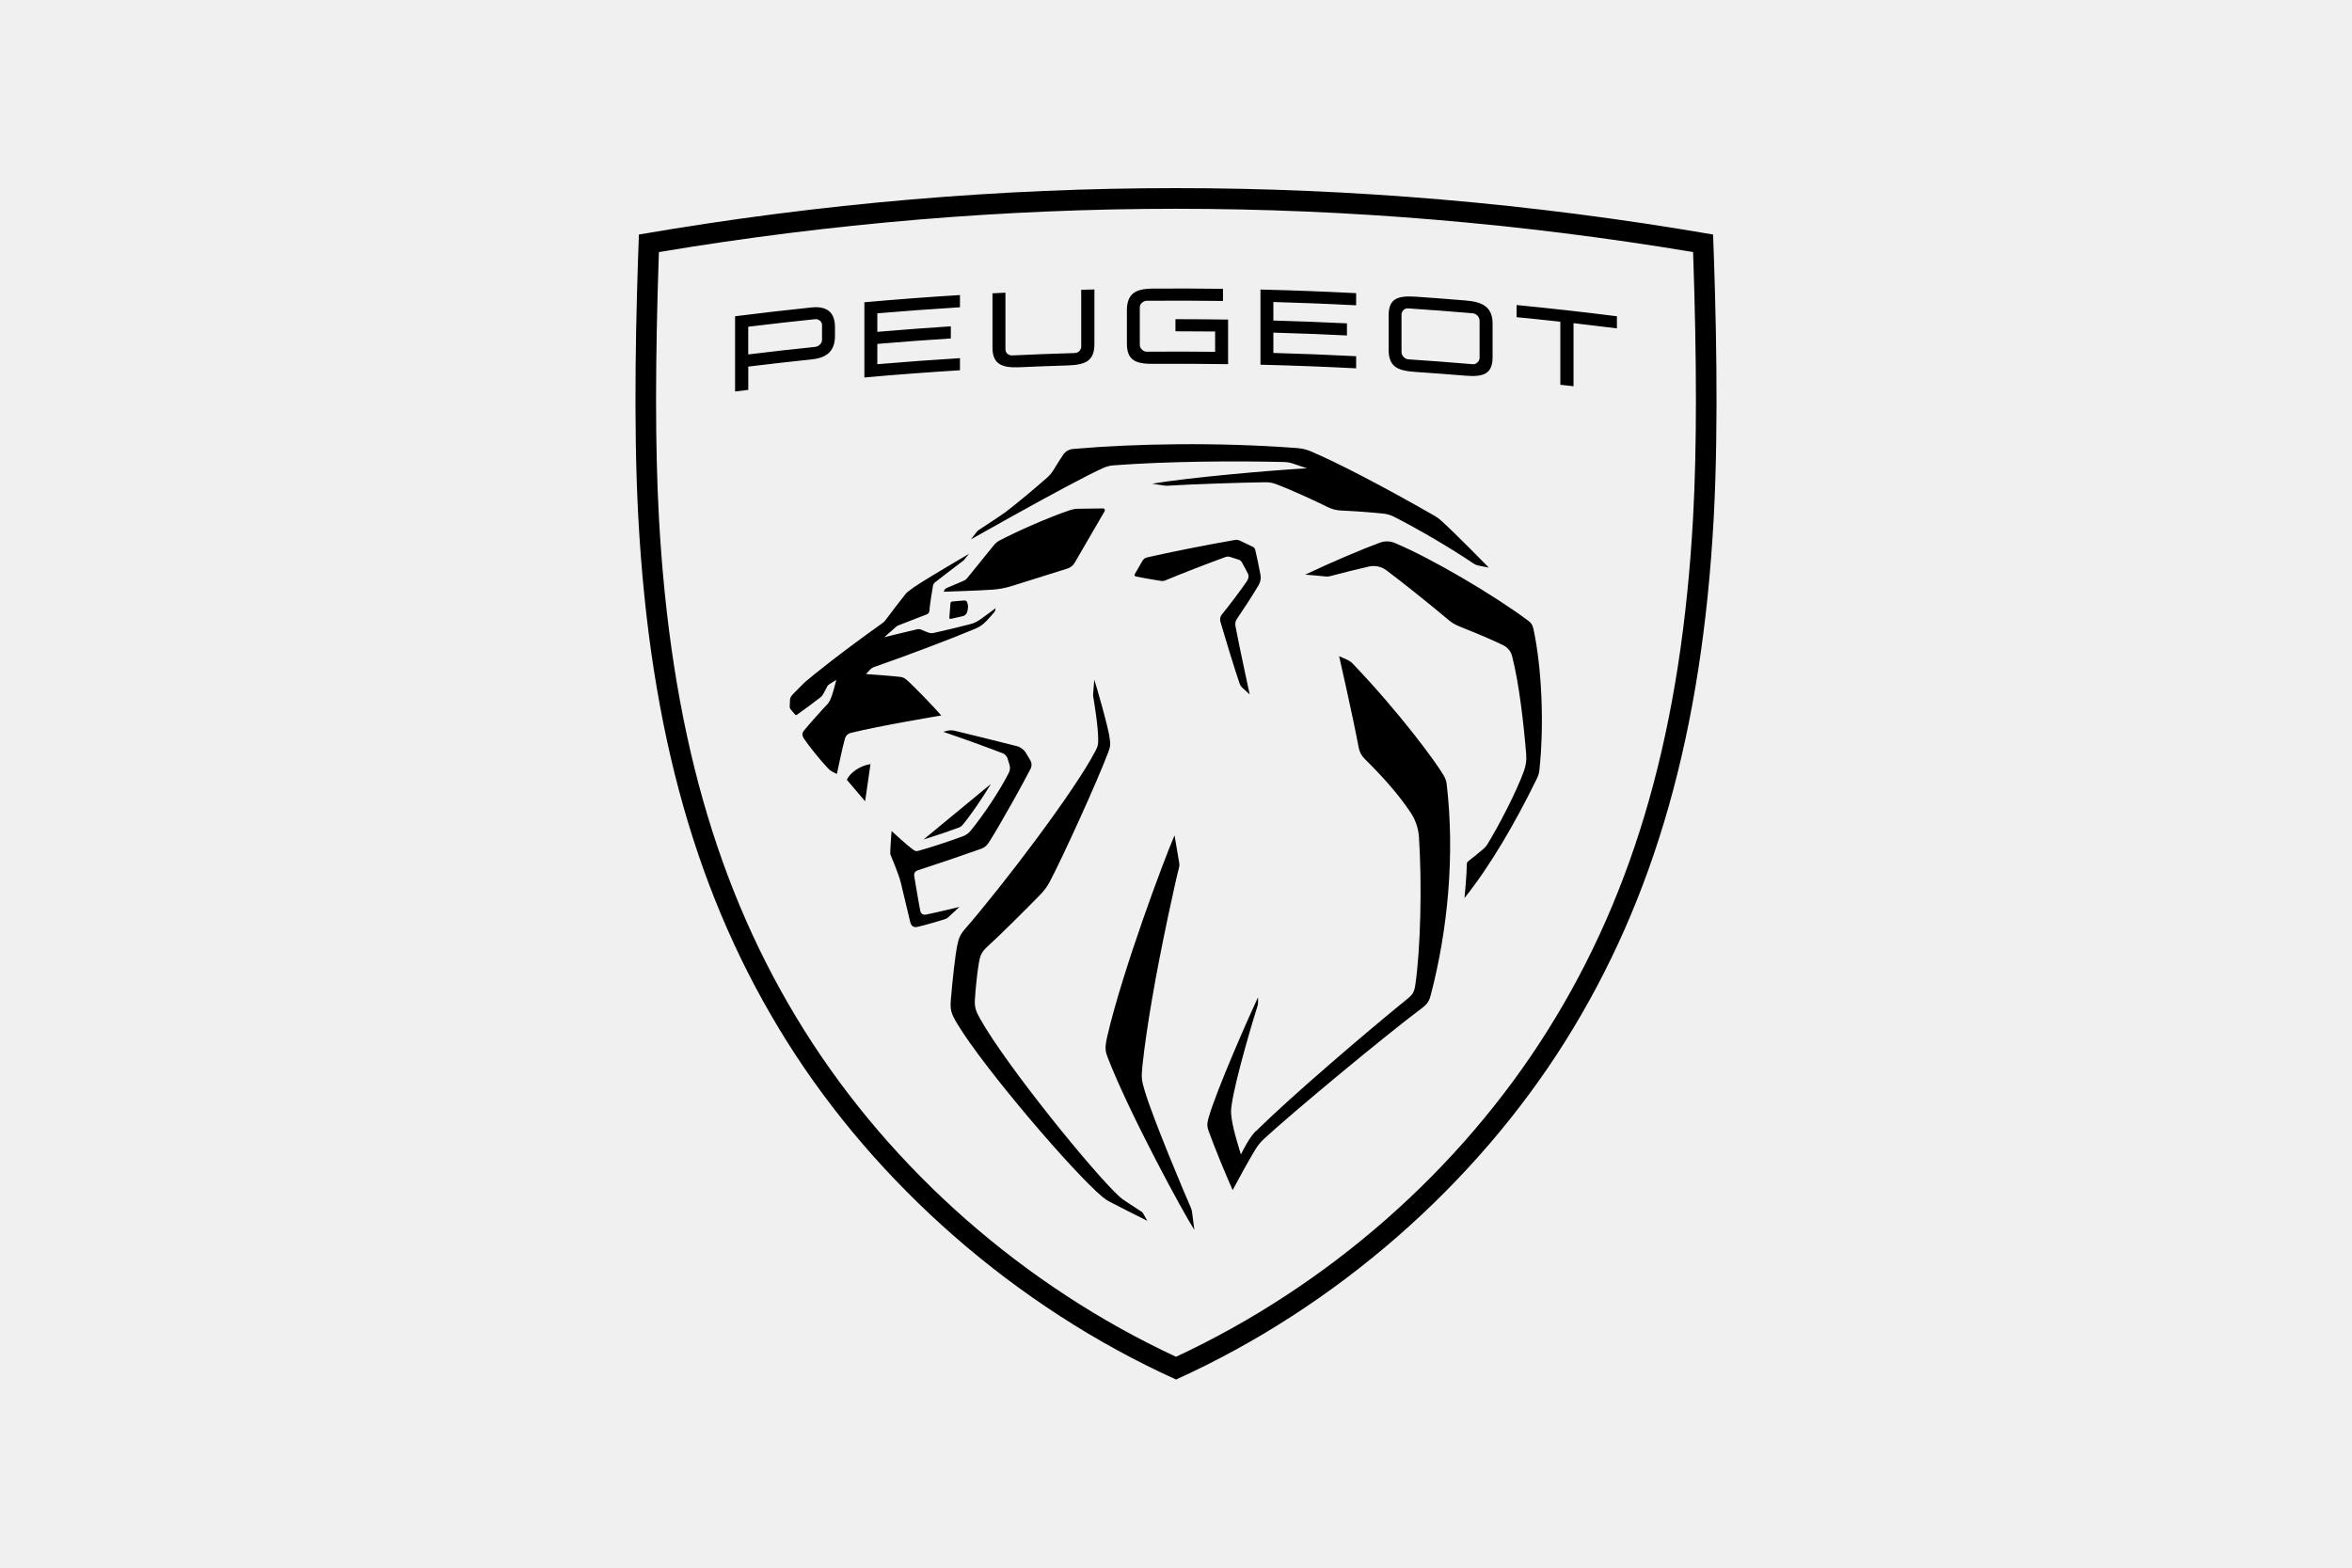
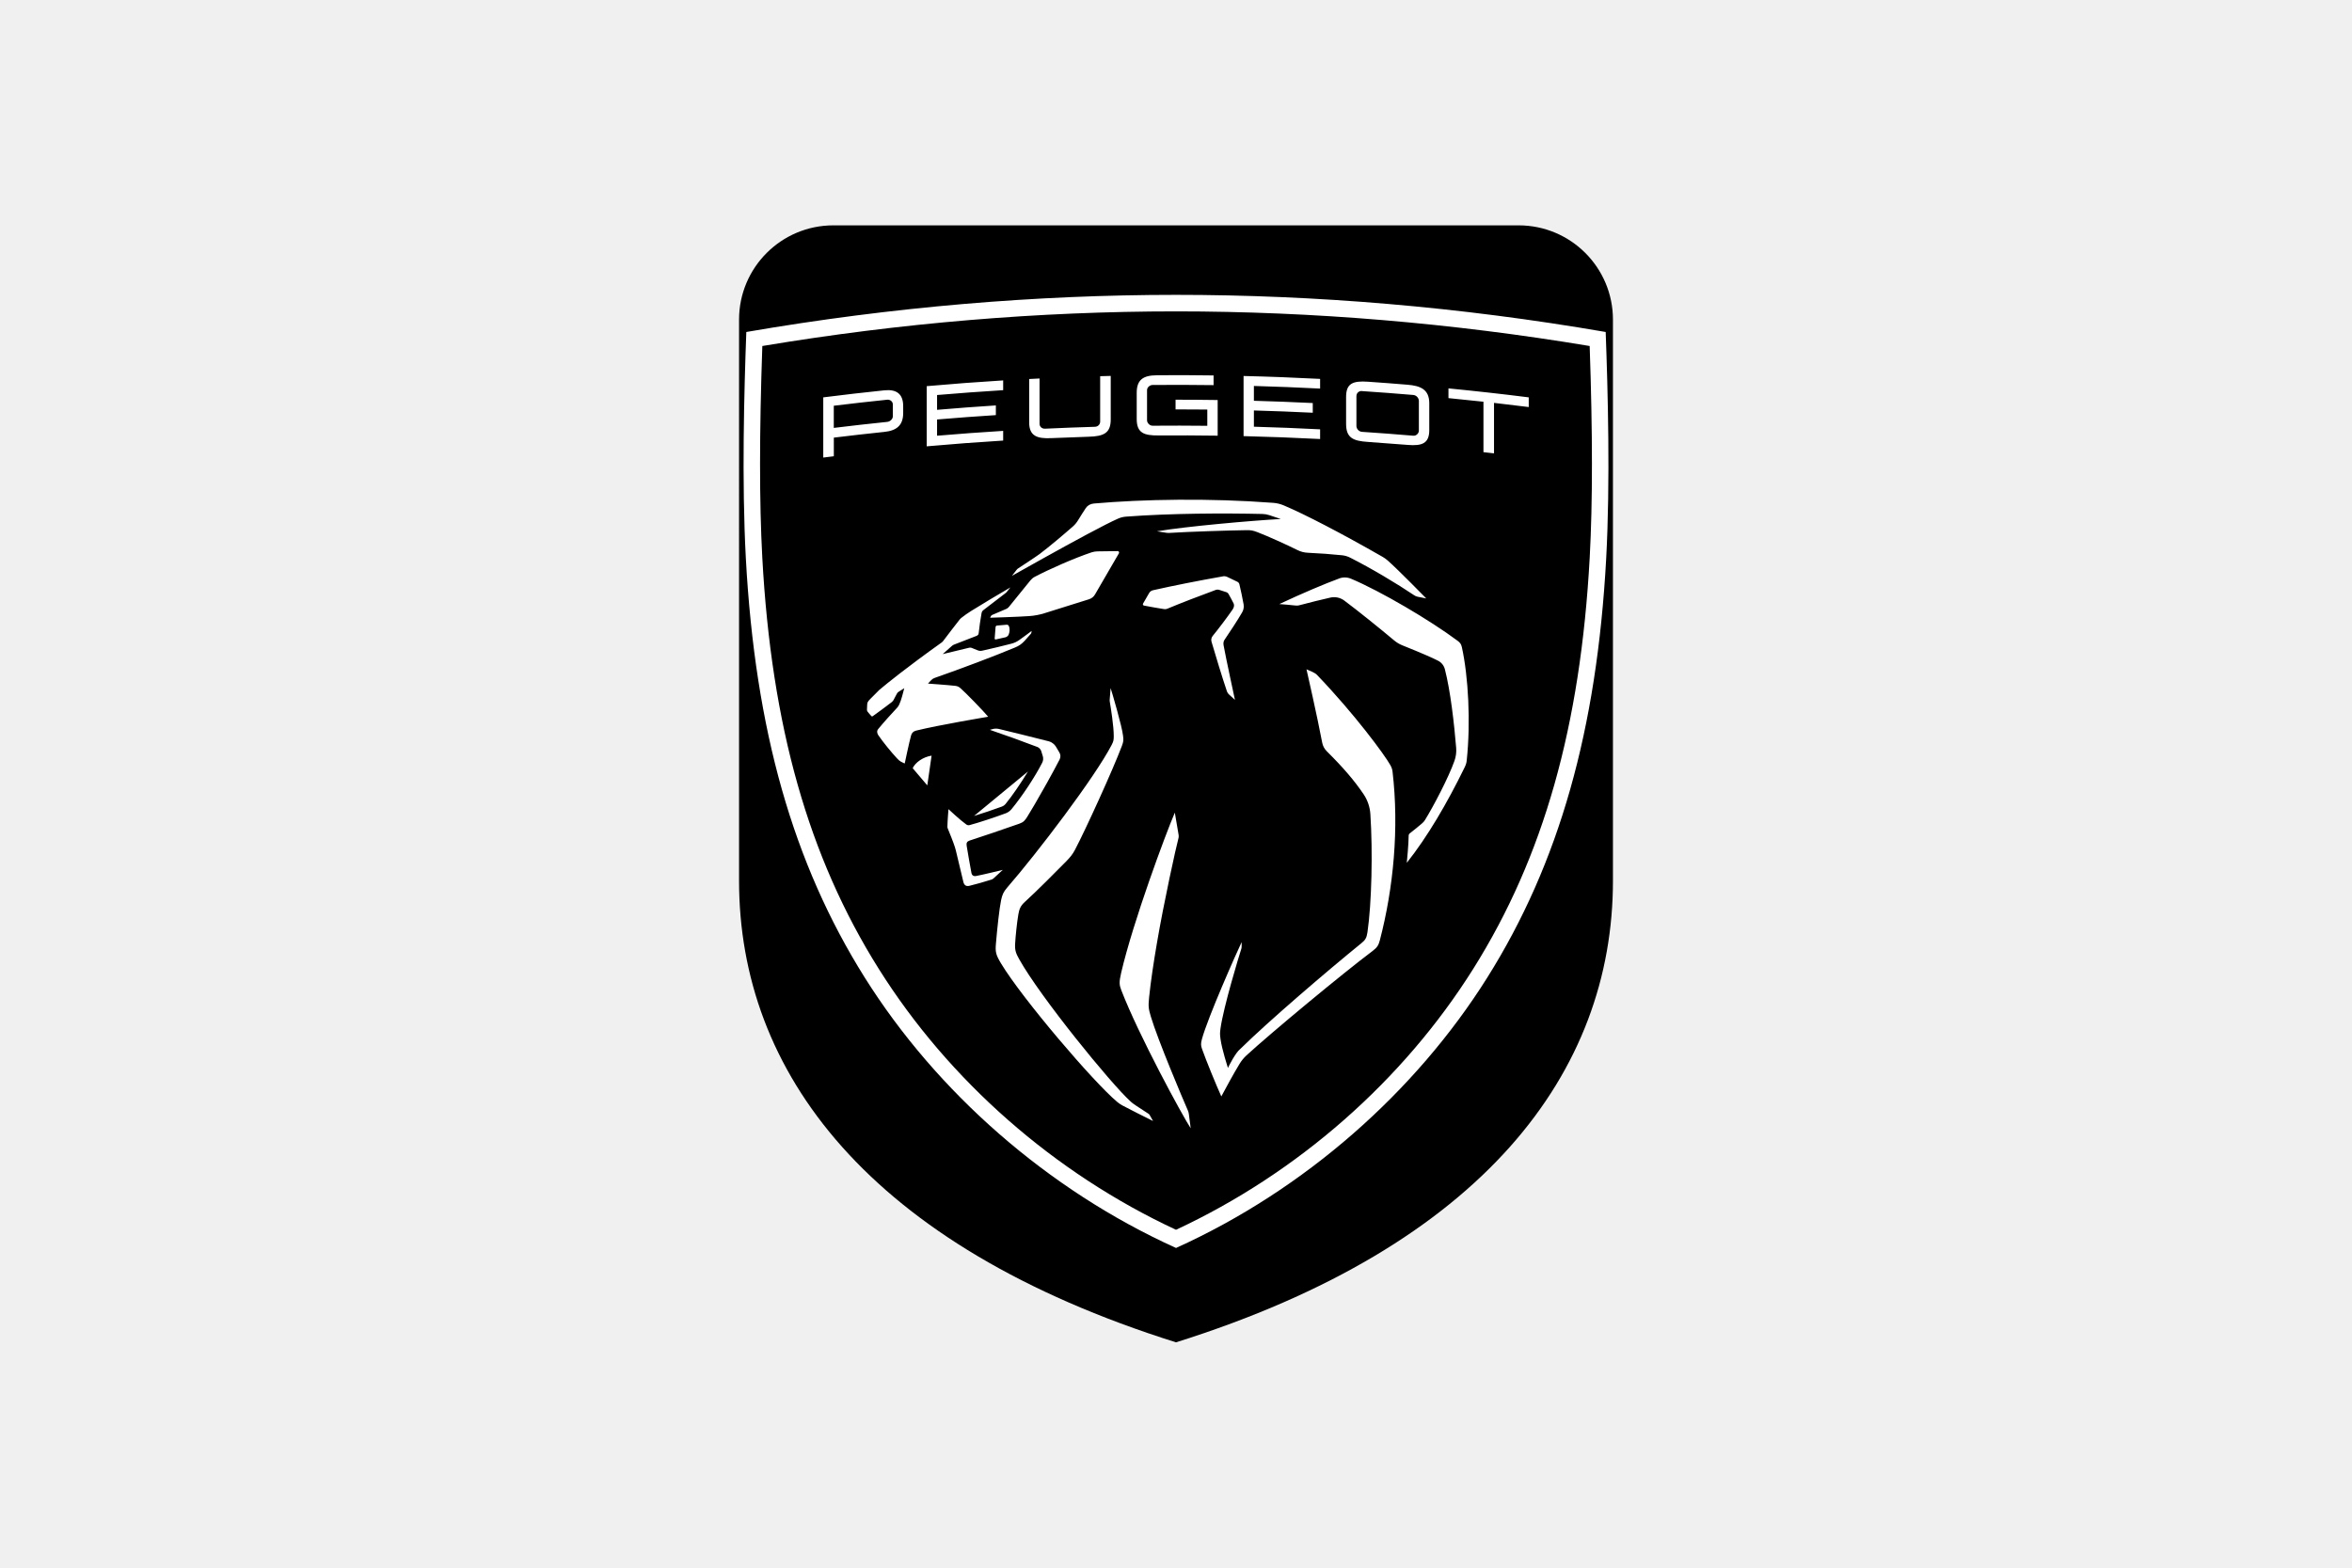
<svg xmlns="http://www.w3.org/2000/svg" viewBox="0 0 1500 1000" role="img" aria-labelledby="title desc">
  <g id="artboard" transform="translate(370 120) scale(31.66667)">
    <g id="artwork">
      <g id="artwork">
-         <path fill="#000000" d="M12 0c3.499 0 7.131.299 10.817.935.055 1.478.117 3.762.013 5.7-.235 4.322-1.186 7.676-2.994 10.556-1.803 2.872-4.594 5.342-7.835 6.808-3.242-1.467-6.033-3.936-7.836-6.808-1.808-2.88-2.759-6.235-2.994-10.556-.105-1.938-.043-4.223.012-5.7C4.869.299 8.501 0 12 0zm0 .416c-3.449 0-6.951.293-10.414.872-.076 2.192-.076 3.937-.001 5.324.231 4.248 1.162 7.539 2.931 10.357 1.769 2.818 4.421 5.146 7.484 6.572 3.062-1.426 5.715-3.754 7.484-6.572 1.769-2.818 2.7-6.109 2.931-10.357.075-1.388.075-3.132-.001-5.324C18.951.71 15.449.416 12.0.416zM11.97 13.036s.068.405.089.522c.012.067.014.084-.003.149-.048.17-.363 1.59-.538 2.626-.082.477-.153.95-.195 1.355-.023.23-.016.285.045.489.172.577.808 2.083.93 2.358a.329.329 0 0 1 .026.095l.046.355c-.204-.308-1.312-2.346-1.746-3.474-.051-.133-.061-.198-.004-.443.302-1.296 1.121-3.499 1.351-4.032zm-1.615-3.132c.031.091.291.981.311 1.192.016.117.013.149-.028.261-.228.606-.916 2.113-1.181 2.616-.059.111-.115.183-.226.296-.254.258-.739.746-1.039 1.019-.109.099-.139.184-.161.313-.036.206-.071.558-.081.74-.009.16.017.235.106.393.529.945 2.297 3.119 2.8 3.576.036.033.063.055.14.106.074.049.315.206.315.206a.085.085 0 0 1 .024.026l.087.154c-.226-.112-.587-.293-.774-.393a.753.753 0 0 1-.125-.085c-.59-.49-2.396-2.606-2.928-3.49-.133-.221-.146-.292-.128-.501.033-.389.085-.877.13-1.092.027-.129.056-.205.155-.319.753-.865 2.206-2.774 2.629-3.591.047-.092.051-.124.052-.212.003-.253-.078-.746-.099-.87a.238.238 0 0 1-.003-.059l.023-.288zm4.931-.475c.081.038.214.08.273.15.937.978 1.686 1.993 1.836 2.26.029.051.049.103.056.162.168 1.427.024 2.938-.32 4.253-.031.119-.066.179-.18.265-.761.571-2.569 2.072-3.176 2.63a.996.996 0 0 0-.172.209c-.153.251-.342.601-.462.825-.123-.27-.392-.927-.485-1.193-.03-.087-.035-.132-.004-.248.15-.551.862-2.154 1-2.444-.002.037.006.135-.008.169-.062.19-.445 1.453-.523 2-.017.122-.016.155 0 .274.034.256.187.725.187.725.017-.041.189-.384.309-.477.709-.698 2.197-1.972 3.05-2.664.096-.078.132-.13.153-.277.106-.725.136-2.027.073-2.975a1.012 1.012 0 0 0-.171-.5c-.231-.342-.507-.665-.926-1.081a.415.415 0 0 1-.116-.219c-.122-.652-.395-1.845-.395-1.845zm-7.92 1.509a.331.331 0 0 1 .179-.007c.267.064.832.203 1.259.312.06.015.135.071.167.124l.093.155a.182.182 0 0 1 .006.177 21.795 21.795 0 0 1-.305.565l-.089.158c-.163.29-.325.569-.418.716-.061.097-.095.14-.203.178-.42.148-.942.325-1.252.425-.063.021-.085.059-.073.13.022.128.094.564.121.691.01.047.048.084.117.071.183-.035.671-.154.671-.154s-.144.133-.23.212a.146.146 0 0 1-.054.032c-.133.044-.458.136-.559.158-.079.017-.129-.014-.15-.103 0 0-.139-.59-.189-.791a1.552 1.552 0 0 0-.025-.087c-.037-.116-.128-.344-.178-.464a.108.108 0 0 1-.009-.044c.002-.137.027-.442.027-.442s.299.28.444.382c.033.023.052.028.092.018.199-.051.655-.202.906-.296a.347.347 0 0 0 .146-.105c.259-.314.585-.801.772-1.169a.219.219 0 0 0 .015-.163l-.041-.133c-.012-.039-.053-.083-.091-.098a34.025 34.025 0 0 0-1.2-.433l.049-.015zm8.742-3.797a.407.407 0 0 1 .299.007c.741.311 1.987 1.044 2.679 1.56.067.05.093.084.111.165.163.74.224 1.885.122 2.848-.007.069-.021.111-.057.185-.439.898-.933 1.743-1.452 2.395.008-.081.045-.462.047-.683a.076.076 0 0 1 .03-.06 9.058 9.058 0 0 0 .304-.247c.036-.032.057-.055.076-.086.212-.343.59-1.06.743-1.491a.787.787 0 0 0 .043-.328c-.049-.601-.143-1.434-.284-1.978a.334.334 0 0 0-.17-.215c-.121-.062-.359-.171-.9-.388a.763.763 0 0 1-.207-.124c-.355-.298-.91-.746-1.255-1.003a.43.43 0 0 0-.353-.075 21.499 21.499 0 0 0-.752.186c-.061.017-.085.018-.149.011-.101-.012-.301-.028-.382-.034.587-.276 1.152-.514 1.506-.644zM8.274 12c-.184.302-.403.624-.569.824a.199.199 0 0 1-.083.059 14.149 14.149 0 0 1-.706.238l1.359-1.121zm-2.427-.397l-.108.748-.368-.433c.067-.145.263-.283.477-.316zm-.687-1.699l-.133.084c-.033.021-.042.03-.056.059a2.697 2.697 0 0 1-.086.162c-.009.016-.034.04-.047.05a16.611 16.611 0 0 1-.477.353c-.009.006-.02.004-.028-.004-.017-.017-.086-.095-.098-.114a.082.082 0 0 1-.015-.049 2.033 2.033 0 0 1 .006-.134c.004-.051.018-.075.081-.139.069-.072.145-.147.224-.225.195-.164.686-.563 1.564-1.19a.193.193 0 0 0 .044-.042c.092-.124.354-.464.419-.545a.193.193 0 0 1 .031-.031 2.485 2.485 0 0 1 .26-.183c.244-.154.718-.435.983-.59l-.101.124c-.006.005-.011.011-.017.016a42.288 42.288 0 0 0-.562.431c-.029.023-.04.043-.047.078-.023.127-.06.367-.072.5-.003.039-.02.058-.06.074-.173.07-.378.144-.544.211-.036.014-.045.019-.066.036-.017.013-.237.21-.237.21s.479-.118.655-.158c.042-.009.06-.007.099.011.036.017.097.041.129.052.049.018.075.017.129.005.198-.044.531-.123.708-.17.092-.024.142-.049.22-.103.085-.059.3-.221.3-.221s-.004.029-.007.044a.059.059 0 0 1-.016.032 3.986 3.986 0 0 1-.158.178c-.087.09-.139.122-.248.168-.503.21-1.364.536-2.009.76-.042.015-.061.027-.092.059-.034.035-.08.085-.08.085s.526.038.687.057c.052.006.089.023.129.057.132.114.569.564.7.721 0 0-1.243.207-1.818.35-.071.018-.107.063-.123.12-.048.168-.16.706-.16.706s-.04-.013-.096-.045c-.038-.022-.058-.04-.1-.085-.136-.144-.36-.42-.468-.58-.032-.047-.045-.107-.005-.155.117-.144.351-.406.48-.541.014-.015.031-.04.05-.077.05-.103.104-.318.128-.414zm8.022-2.817a.18.18 0 0 1 .108.015l.256.123a.093.093 0 0 1 .05.063c.035.147.077.341.106.506a.299.299 0 0 1-.036.199c-.106.185-.324.517-.446.695-.027.04-.03.088-.022.136.055.306.286 1.374.286 1.374l-.145-.132a.21.21 0 0 1-.06-.092c-.103-.302-.296-.933-.385-1.241a.159.159 0 0 1 .03-.145c.151-.184.372-.478.5-.664.036-.052.048-.11.027-.153a4.614 4.614 0 0 0-.127-.237.106.106 0 0 0-.06-.049l-.174-.056a.145.145 0 0 0-.093.002c-.379.138-.889.336-1.201.466-.046.019-.064.021-.12.012-.09-.013-.353-.06-.482-.085a.034.034 0 0 1-.023-.051l.153-.265a.147.147 0 0 1 .096-.07c.492-.112 1.143-.241 1.762-.35zM7.737 8.306a.054.054 0 0 1 .055.033c.031.072.022.152-.007.221-.012.028-.047.055-.077.062l-.246.055a.023.023 0 0 1-.027-.024l.023-.289a.04.04 0 0 1 .036-.037l.243-.021zm2.794-1.854a.037.037 0 0 1 .032.055l-.599 1.032a.264.264 0 0 1-.155.126l-1.123.352a1.65 1.65 0 0 1-.376.071c-.249.019-.989.042-.989.042l.016-.035a.074.074 0 0 1 .038-.037l.35-.149a.169.169 0 0 0 .067-.05l.54-.666c.029-.036.067-.07.107-.091.357-.188.992-.47 1.437-.619a.508.508 0 0 1 .143-.024l.512-.007zm-.6-1.198c1.239-.109 2.915-.139 4.517-.017a.837.837 0 0 1 .264.064c.525.221 1.456.704 2.491 1.297a.776.776 0 0 1 .128.092c.274.242.969.954.969.954l-.217-.043a.228.228 0 0 1-.084-.035c-.438-.295-1.078-.678-1.615-.949a.592.592 0 0 0-.203-.06 14.69 14.69 0 0 0-.844-.062c-.114-.005-.191-.024-.303-.08-.213-.108-.728-.342-.985-.44-.11-.042-.166-.052-.273-.05-.441.006-1.446.038-1.959.07a.244.244 0 0 1-.052-.003l-.244-.038c.694-.12 2.408-.273 3.117-.31l-.289-.097a.596.596 0 0 0-.173-.03c-.97-.022-2.304-.018-3.432.067a.61.61 0 0 0-.202.05c-.323.142-1.11.569-1.899 1.008-.255.142-.529.295-.773.433 0 0 .099-.127.117-.151.017-.021.022-.025.045-.04.102-.068.411-.268.534-.358.238-.179.613-.496.836-.692a.668.668 0 0 0 .129-.153c.072-.117.151-.244.2-.315.041-.061.112-.104.201-.112zM4.655 2.404c.306-.032.477.087.477.398v.172c0 .317-.171.446-.477.477a71.255 71.255 0 0 0-1.269.144v.469c-.089.011-.177.022-.266.033V2.581a70.662 70.662 0 0 1 1.535-.177zm14.203-.049a71.245 71.245 0 0 1 2.022.226v.244a68.767 68.767 0 0 0-.874-.105v1.271a94.038 94.038 0 0 0-.266-.03V2.691a68.332 68.332 0 0 0-.881-.091v-.244zM7.649 2.156v.244a71.853 71.853 0 0 0-1.664.122v.373a68.573 68.573 0 0 1 1.48-.111v.244a70.541 70.541 0 0 0-1.48.11v.409a69.7 69.7 0 0 1 1.664-.122v.244a70.938 70.938 0 0 0-1.925.145v-1.515a70.535 70.535 0 0 1 1.925-.145zm8.633.415c0-.34.168-.41.548-.384.333.023.666.048.999.076.33.027.547.12.547.467v.676c0 .34-.188.402-.547.372a72.552 72.552 0 0 0-.999-.075c-.363-.025-.548-.095-.548-.455v-.676zm-2.581-.528c.643.015 1.285.04 1.927.073v.244a70.737 70.737 0 0 0-1.667-.066v.373c.494.014.988.033 1.482.057v.244a70.441 70.441 0 0 0-1.482-.057v.409a69.156 69.156 0 0 1 1.667.066v.244a71.29 71.29 0 0 0-1.927-.073v-1.515zm-3.344-.001v1.096c0 .347-.182.423-.548.434a68.029 68.029 0 0 0-.957.036c-.34.015-.548-.049-.548-.393V2.119l.261-.013v1.142c0 .069.059.126.139.122a70.12 70.12 0 0 1 1.255-.048c.08-.002.132-.063.132-.132v-1.142c.089-.003.178-.005.268-.007zm6.324.38c-.079-.005-.139.05-.139.13v.749c0 .069.059.142.139.148.432.029.864.061 1.295.098.069.006.138-.058.138-.127v-.749c0-.079-.069-.144-.138-.15a70.186 70.186 0 0 0-1.295-.098zm-5.172-.398c.479-.004.958-.002 1.437.005v.244a72.147 72.147 0 0 0-1.536-.004c-.069.001-.139.061-.139.13v.759c0 .069.069.138.139.137.459-.004.918-.003 1.378.002v-.409a66.592 66.592 0 0 0-.799-.004v-.244c.353 0 .707.003 1.06.008v.898a71.123 71.123 0 0 0-1.49-.006c-.363.003-.548-.06-.548-.414v-.66c0-.33.165-.438.499-.441zm-6.755.616l-.021 0a70.229 70.229 0 0 0-1.348.152V3.35a71.034 71.034 0 0 1 1.348-.152c.069-.007.138-.07.138-.136v-.307c0-.069-.069-.122-.138-.115l.021-0z" />
+         <path fill="#000000" d="M5.1 0.75h13.8c1.05 0 1.9.85 1.9 1.9v11.3c0 3.85-2.6 7.35-8.8 9.3-6.2-1.95-8.8-5.45-8.8-9.3V2.65c0-1.05.85-1.9 1.9-1.9z" />
+         <g transform="translate(2.4 2.15) scale(0.8)">
+           <path fill="#ffffff" d="M12 0c3.499 0 7.131.299 10.817.935.055 1.478.117 3.762.013 5.7-.235 4.322-1.186 7.676-2.994 10.556-1.803 2.872-4.594 5.342-7.835 6.808-3.242-1.467-6.033-3.936-7.836-6.808-1.808-2.88-2.759-6.235-2.994-10.556-.105-1.938-.043-4.223.012-5.7C4.869.299 8.501 0 12 0zm0 .416c-3.449 0-6.951.293-10.414.872-.076 2.192-.076 3.937-.001 5.324.231 4.248 1.162 7.539 2.931 10.357 1.769 2.818 4.421 5.146 7.484 6.572 3.062-1.426 5.715-3.754 7.484-6.572 1.769-2.818 2.7-6.109 2.931-10.357.075-1.388.075-3.132-.001-5.324C18.951.71 15.449.416 12.0.416zM11.97 13.036s.068.405.089.522c.012.067.014.084-.003.149-.048.17-.363 1.59-.538 2.626-.082.477-.153.95-.195 1.355-.023.23-.016.285.045.489.172.577.808 2.083.93 2.358a.329.329 0 0 1 .026.095l.046.355c-.204-.308-1.312-2.346-1.746-3.474-.051-.133-.061-.198-.004-.443.302-1.296 1.121-3.499 1.351-4.032zm-1.615-3.132c.031.091.291.981.311 1.192.016.117.013.149-.028.261-.228.606-.916 2.113-1.181 2.616-.059.111-.115.183-.226.296-.254.258-.739.746-1.039 1.019-.109.099-.139.184-.161.313-.036.206-.071.558-.081.74-.009.16.017.235.106.393.529.945 2.297 3.119 2.8 3.576.036.033.063.055.14.106.074.049.315.206.315.206a.085.085 0 0 1 .024.026l.087.154c-.226-.112-.587-.293-.774-.393a.753.753 0 0 1-.125-.085c-.59-.49-2.396-2.606-2.928-3.49-.133-.221-.146-.292-.128-.501.033-.389.085-.877.13-1.092.027-.129.056-.205.155-.319.753-.865 2.206-2.774 2.629-3.591.047-.092.051-.124.052-.212.003-.253-.078-.746-.099-.87a.238.238 0 0 1-.003-.059l.023-.288zm4.931-.475c.081.038.214.08.273.15.937.978 1.686 1.993 1.836 2.26.029.051.049.103.056.162.168 1.427.024 2.938-.32 4.253-.031.119-.066.179-.18.265-.761.571-2.569 2.072-3.176 2.63a.996.996 0 0 0-.172.209c-.153.251-.342.601-.462.825-.123-.27-.392-.927-.485-1.193-.03-.087-.035-.132-.004-.248.15-.551.862-2.154 1-2.444-.002.037.006.135-.008.169-.062.19-.445 1.453-.523 2-.017.122-.016.155 0 .274.034.256.187.725.187.725.017-.041.189-.384.309-.477.709-.698 2.197-1.972 3.05-2.664.096-.078.132-.13.153-.277.106-.725.136-2.027.073-2.975a1.012 1.012 0 0 0-.171-.5c-.231-.342-.507-.665-.926-1.081a.415.415 0 0 1-.116-.219c-.122-.652-.395-1.845-.395-1.845zm-7.92 1.509a.331.331 0 0 1 .179-.007c.267.064.832.203 1.259.312.06.015.135.071.167.124l.093.155a.182.182 0 0 1 .006.177 21.795 21.795 0 0 1-.305.565l-.089.158c-.163.29-.325.569-.418.716-.061.097-.095.14-.203.178-.42.148-.942.325-1.252.425-.063.021-.085.059-.073.13.022.128.094.564.121.691.01.047.048.084.117.071.183-.035.671-.154.671-.154s-.144.133-.23.212a.146.146 0 0 1-.054.032c-.133.044-.458.136-.559.158-.079.017-.129-.014-.15-.103 0 0-.139-.59-.189-.791a1.552 1.552 0 0 0-.025-.087c-.037-.116-.128-.344-.178-.464a.108.108 0 0 1-.009-.044c.002-.137.027-.442.027-.442s.299.28.444.382c.033.023.052.028.092.018.199-.051.655-.202.906-.296a.347.347 0 0 0 .146-.105c.259-.314.585-.801.772-1.169a.219.219 0 0 0 .015-.163l-.041-.133c-.012-.039-.053-.083-.091-.098a34.025 34.025 0 0 0-1.2-.433l.049-.015zm8.742-3.797a.407.407 0 0 1 .299.007c.741.311 1.987 1.044 2.679 1.56.067.05.093.084.111.165.163.74.224 1.885.122 2.848-.007.069-.021.111-.057.185-.439.898-.933 1.743-1.452 2.395.008-.081.045-.462.047-.683a.076.076 0 0 1 .03-.06 9.058 9.058 0 0 0 .304-.247c.036-.032.057-.055.076-.086.212-.343.59-1.06.743-1.491a.787.787 0 0 0 .043-.328c-.049-.601-.143-1.434-.284-1.978a.334.334 0 0 0-.17-.215c-.121-.062-.359-.171-.9-.388a.763.763 0 0 1-.207-.124c-.355-.298-.91-.746-1.255-1.003a.43.43 0 0 0-.353-.075 21.499 21.499 0 0 0-.752.186c-.061.017-.085.018-.149.011-.101-.012-.301-.028-.382-.034.587-.276 1.152-.514 1.506-.644zM8.274 12c-.184.302-.403.624-.569.824a.199.199 0 0 1-.083.059 14.149 14.149 0 0 1-.706.238l1.359-1.121zm-2.427-.397l-.108.748-.368-.433c.067-.145.263-.283.477-.316zm-.687-1.699l-.133.084c-.033.021-.042.03-.056.059a2.697 2.697 0 0 1-.086.162c-.009.016-.034.04-.047.05a16.611 16.611 0 0 1-.477.353c-.009.006-.02.004-.028-.004-.017-.017-.086-.095-.098-.114a.082.082 0 0 1-.015-.049 2.033 2.033 0 0 1 .006-.134c.004-.051.018-.075.081-.139.069-.072.145-.147.224-.225.195-.164.686-.563 1.564-1.19a.193.193 0 0 0 .044-.042c.092-.124.354-.464.419-.545a.193.193 0 0 1 .031-.031 2.485 2.485 0 0 1 .26-.183c.244-.154.718-.435.983-.59l-.101.124c-.006.005-.011.011-.017.016a42.288 42.288 0 0 0-.562.431c-.029.023-.04.043-.047.078-.023.127-.06.367-.072.5-.003.039-.02.058-.06.074-.173.07-.378.144-.544.211-.036.014-.045.019-.066.036-.017.013-.237.21-.237.21s.479-.118.655-.158c.042-.009.06-.007.099.011.036.017.097.041.129.052.049.018.075.017.129.005.198-.044.531-.123.708-.17.092-.024.142-.049.22-.103.085-.059.3-.221.3-.221s-.004.029-.007.044a.059.059 0 0 1-.016.032 3.986 3.986 0 0 1-.158.178c-.087.09-.139.122-.248.168-.503.21-1.364.536-2.009.76-.042.015-.061.027-.092.059-.034.035-.08.085-.08.085s.526.038.687.057c.052.006.089.023.129.057.132.114.569.564.7.721 0 0-1.243.207-1.818.35-.071.018-.107.063-.123.12-.048.168-.16.706-.16.706s-.04-.013-.096-.045c-.038-.022-.058-.04-.1-.085-.136-.144-.36-.42-.468-.58-.032-.047-.045-.107-.005-.155.117-.144.351-.406.48-.541.014-.015.031-.04.05-.077.05-.103.104-.318.128-.414zm8.022-2.817a.18.18 0 0 1 .108.015l.256.123a.093.093 0 0 1 .05.063c.035.147.077.341.106.506a.299.299 0 0 1-.036.199c-.106.185-.324.517-.446.695-.027.04-.03.088-.022.136.055.306.286 1.374.286 1.374l-.145-.132a.21.21 0 0 1-.06-.092c-.103-.302-.296-.933-.385-1.241a.159.159 0 0 1 .03-.145c.151-.184.372-.478.5-.664.036-.052.048-.11.027-.153a4.614 4.614 0 0 0-.127-.237.106.106 0 0 0-.06-.049l-.174-.056a.145.145 0 0 0-.093.002c-.379.138-.889.336-1.201.466-.046.019-.064.021-.12.012-.09-.013-.353-.06-.482-.085a.034.034 0 0 1-.023-.051l.153-.265a.147.147 0 0 1 .096-.07c.492-.112 1.143-.241 1.762-.35zM7.737 8.306a.054.054 0 0 1 .055.033c.031.072.022.152-.007.221-.012.028-.047.055-.077.062l-.246.055a.023.023 0 0 1-.027-.024l.023-.289a.04.04 0 0 1 .036-.037l.243-.021zm2.794-1.854a.037.037 0 0 1 .032.055l-.599 1.032a.264.264 0 0 1-.155.126l-1.123.352a1.65 1.65 0 0 1-.376.071c-.249.019-.989.042-.989.042l.016-.035a.074.074 0 0 1 .038-.037l.35-.149a.169.169 0 0 0 .067-.05l.54-.666c.029-.036.067-.07.107-.091.357-.188.992-.47 1.437-.619a.508.508 0 0 1 .143-.024l.512-.007zm-.6-1.198c1.239-.109 2.915-.139 4.517-.017a.837.837 0 0 1 .264.064c.525.221 1.456.704 2.491 1.297a.776.776 0 0 1 .128.092c.274.242.969.954.969.954l-.217-.043a.228.228 0 0 1-.084-.035c-.438-.295-1.078-.678-1.615-.949a.592.592 0 0 0-.203-.06 14.69 14.69 0 0 0-.844-.062c-.114-.005-.191-.024-.303-.08-.213-.108-.728-.342-.985-.44-.11-.042-.166-.052-.273-.05-.441.006-1.446.038-1.959.07a.244.244 0 0 1-.052-.003l-.244-.038c.694-.12 2.408-.273 3.117-.31l-.289-.097a.596.596 0 0 0-.173-.03c-.97-.022-2.304-.018-3.432.067a.61.61 0 0 0-.202.05c-.323.142-1.11.569-1.899 1.008-.255.142-.529.295-.773.433 0 0 .099-.127.117-.151.017-.021.022-.025.045-.04.102-.068.411-.268.534-.358.238-.179.613-.496.836-.692a.668.668 0 0 0 .129-.153c.072-.117.151-.244.2-.315.041-.061.112-.104.201-.112zM4.655 2.404c.306-.032.477.087.477.398v.172c0 .317-.171.446-.477.477a71.255 71.255 0 0 0-1.269.144v.469c-.089.011-.177.022-.266.033V2.581a70.662 70.662 0 0 1 1.535-.177zm14.203-.049a71.245 71.245 0 0 1 2.022.226v.244a68.767 68.767 0 0 0-.874-.105v1.271a94.038 94.038 0 0 0-.266-.03V2.691a68.332 68.332 0 0 0-.881-.091v-.244zM7.649 2.156v.244a71.853 71.853 0 0 0-1.664.122v.373a68.573 68.573 0 0 1 1.48-.111v.244a70.541 70.541 0 0 0-1.48.11v.409a69.7 69.7 0 0 1 1.664-.122v.244a70.938 70.938 0 0 0-1.925.145v-1.515a70.535 70.535 0 0 1 1.925-.145zm8.633.415c0-.34.168-.41.548-.384.333.023.666.048.999.076.33.027.547.12.547.467v.676c0 .34-.188.402-.547.372a72.552 72.552 0 0 0-.999-.075c-.363-.025-.548-.095-.548-.455v-.676zm-2.581-.528c.643.015 1.285.04 1.927.073v.244a70.737 70.737 0 0 0-1.667-.066v.373c.494.014.988.033 1.482.057v.244a70.441 70.441 0 0 0-1.482-.057v.409a69.156 69.156 0 0 1 1.667.066v.244a71.29 71.29 0 0 0-1.927-.073v-1.515zm-3.344-.001v1.096c0 .347-.182.423-.548.434a68.029 68.029 0 0 0-.957.036c-.34.015-.548-.049-.548-.393V2.119l.261-.013v1.142c0 .069.059.126.139.122a70.12 70.12 0 0 1 1.255-.048c.08-.002.132-.063.132-.132v-1.142c.089-.003.178-.005.268-.007zm6.324.38c-.079-.005-.139.05-.139.13v.749c0 .069.059.142.139.148.432.029.864.061 1.295.098.069.006.138-.058.138-.127v-.749c0-.079-.069-.144-.138-.15a70.186 70.186 0 0 0-1.295-.098zm-5.172-.398c.479-.004.958-.002 1.437.005v.244a72.147 72.147 0 0 0-1.536-.004c-.069.001-.139.061-.139.13v.759c0 .069.069.138.139.137.459-.004.918-.003 1.378.002v-.409a66.592 66.592 0 0 0-.799-.004v-.244c.353 0 .707.003 1.06.008v.898a71.123 71.123 0 0 0-1.49-.006c-.363.003-.548-.06-.548-.414v-.66c0-.33.165-.438.499-.441zm-6.755.616l-.021 0a70.229 70.229 0 0 0-1.348.152V3.35a71.034 71.034 0 0 1 1.348-.152c.069-.007.138-.07.138-.136v-.307c0-.069-.069-.122-.138-.115l.021-0z" />
+         </g>
      </g>
    </g>
  </g>
</svg>
